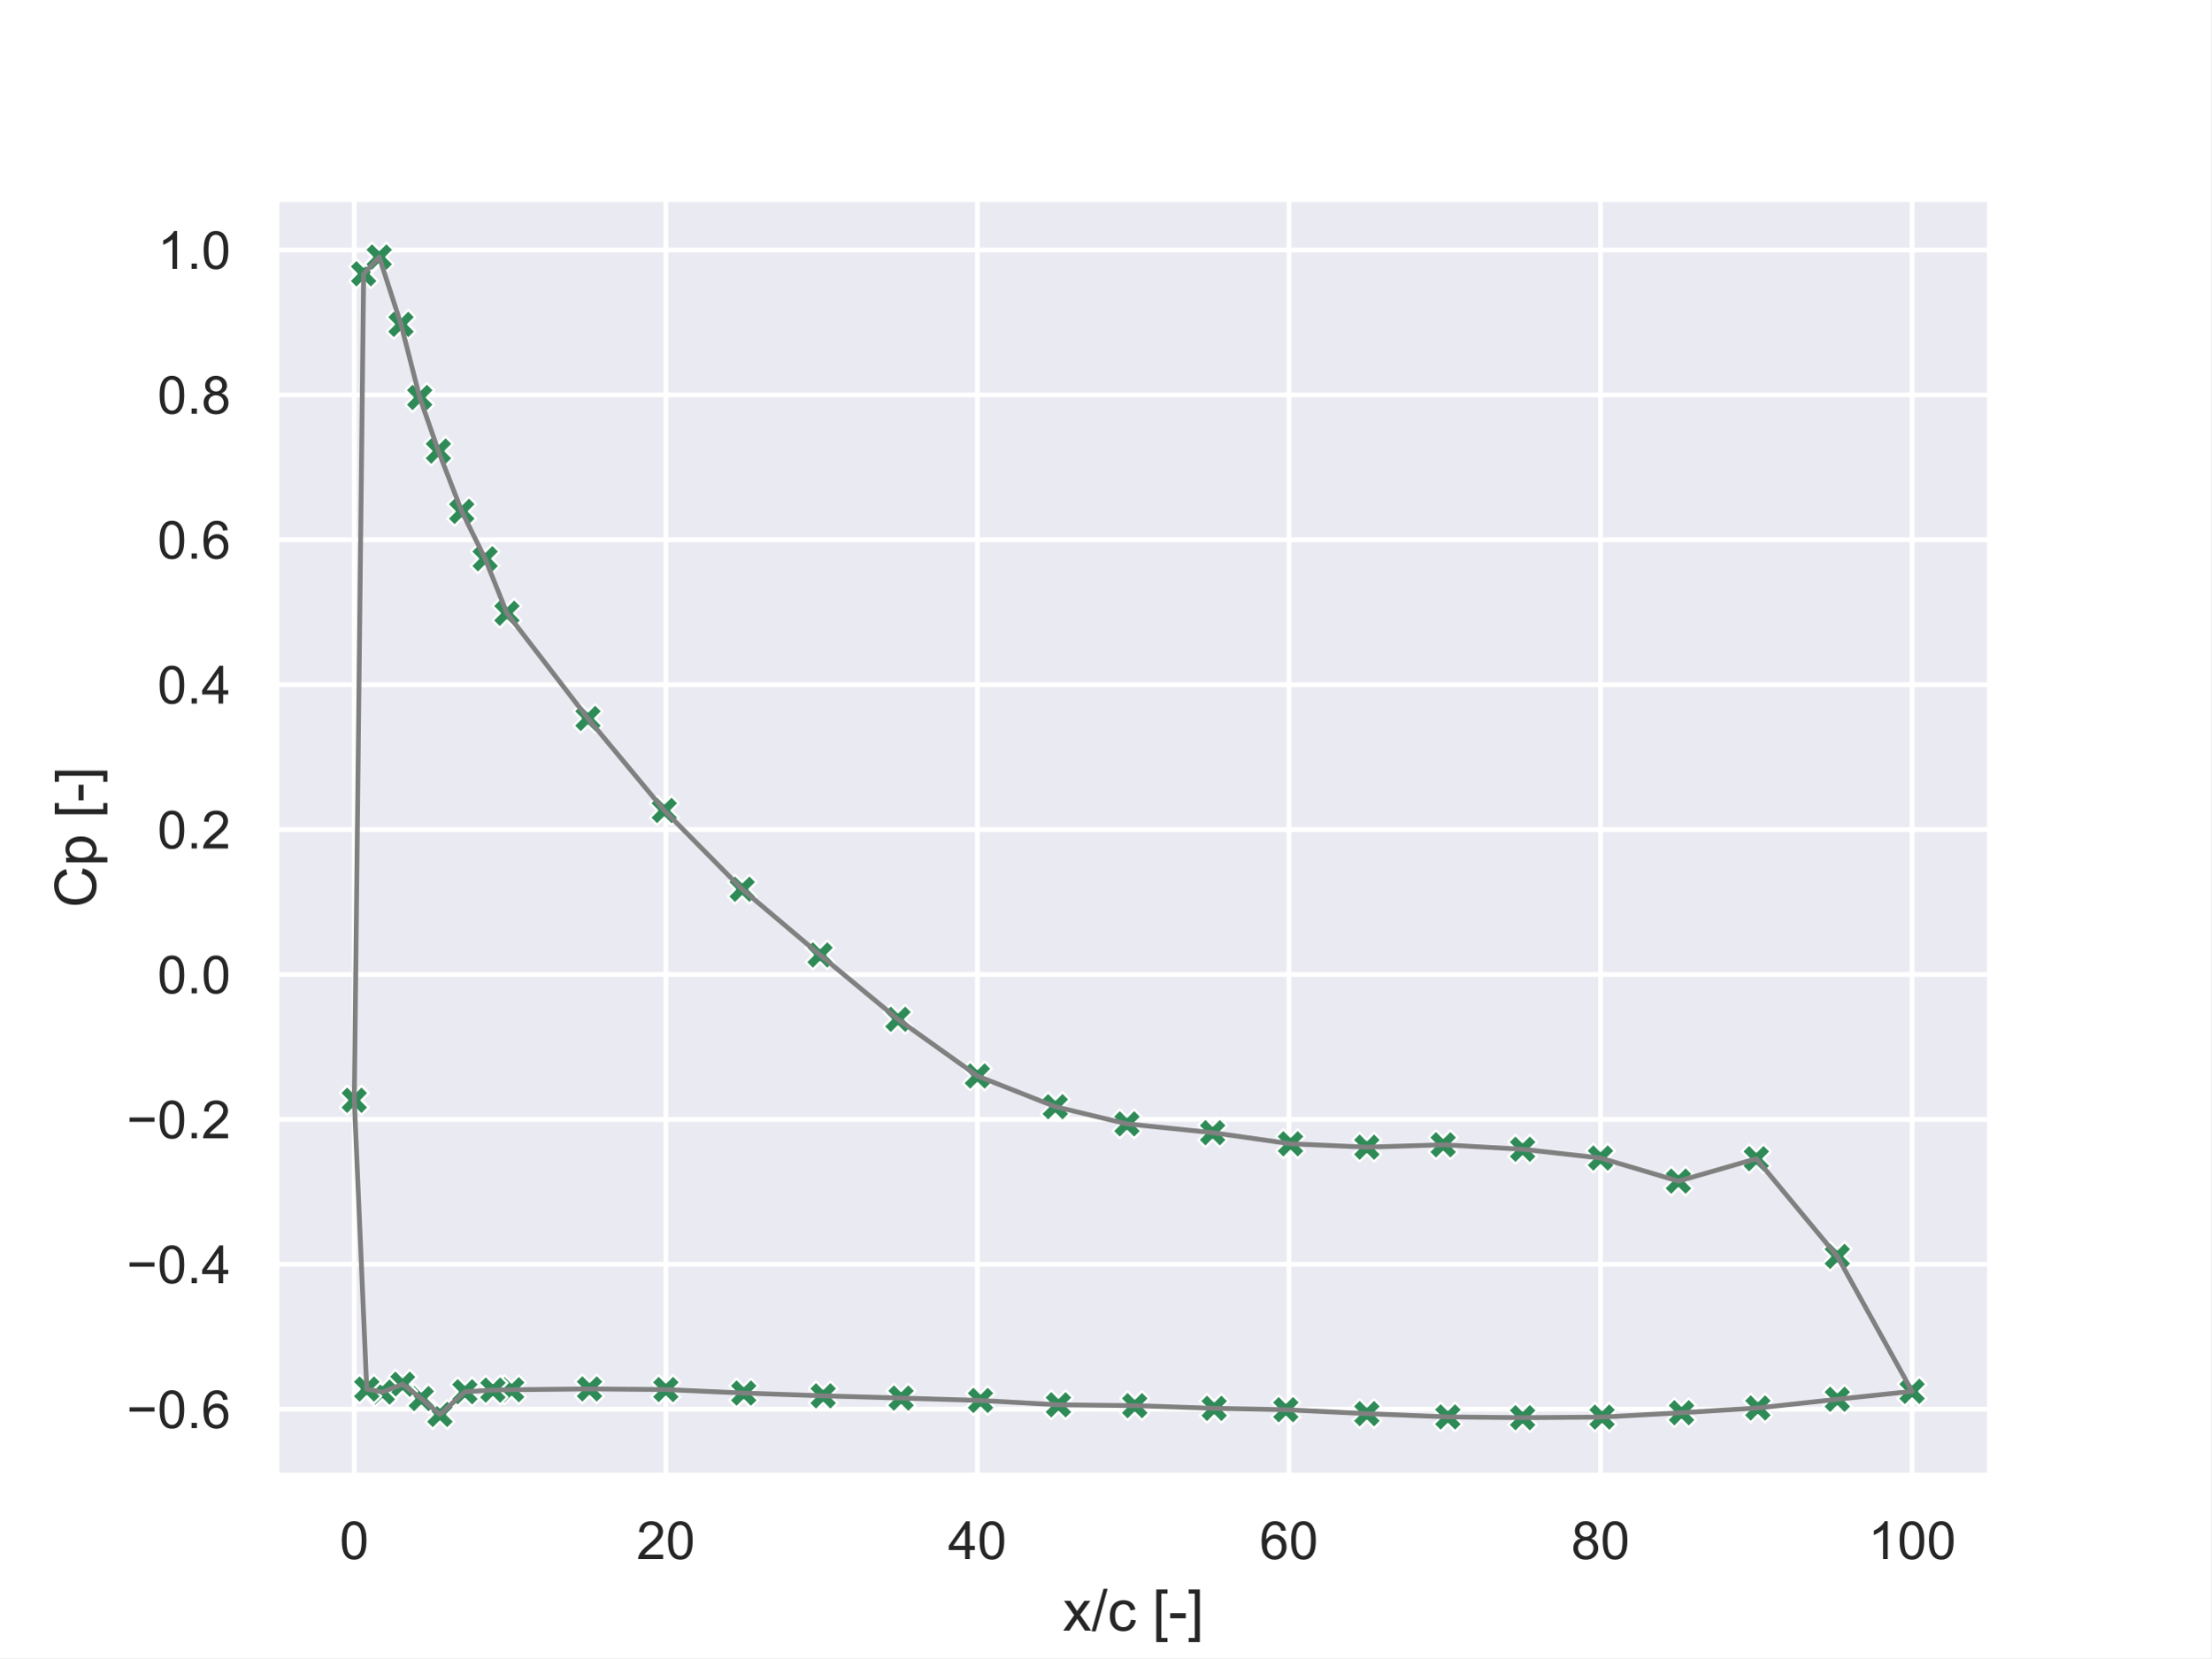
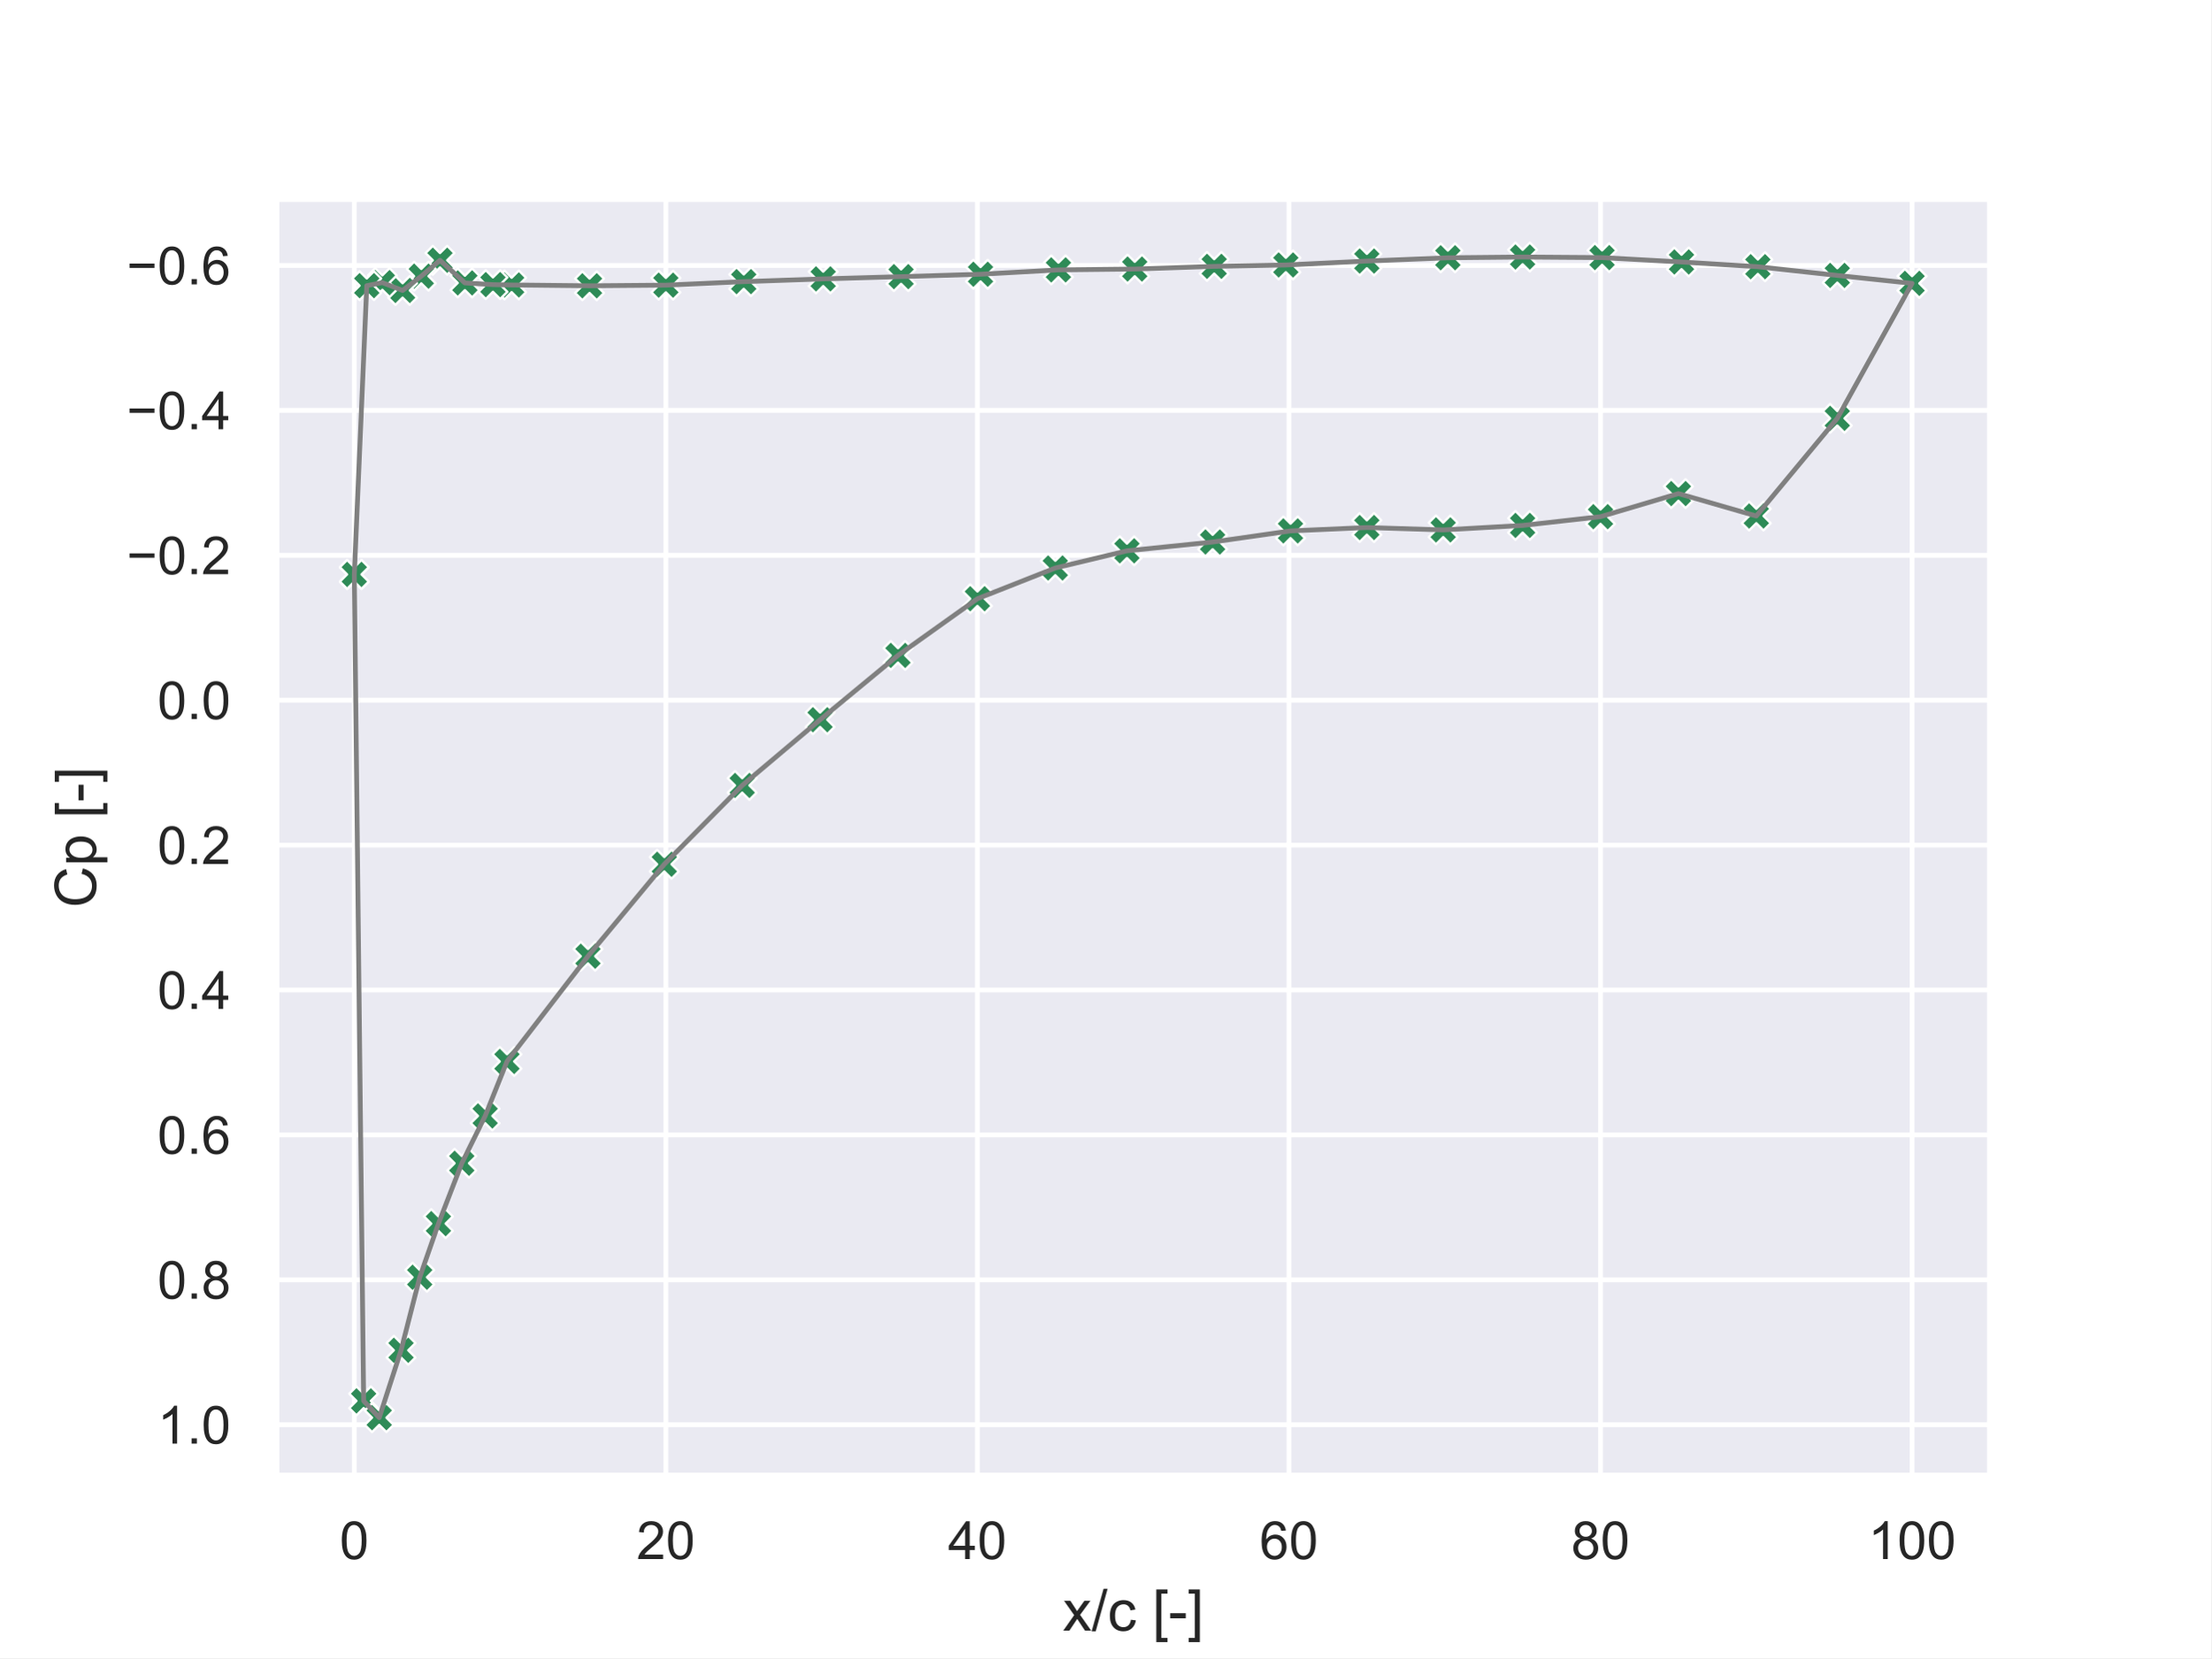
<svg xmlns="http://www.w3.org/2000/svg" xmlns:xlink="http://www.w3.org/1999/xlink" width="460.8pt" height="345.6pt" viewBox="0 0 460.8 345.6" version="1.1">
  <defs>
    <style type="text/css">*{stroke-linejoin: round; stroke-linecap: butt}</style>
  </defs>
  <g id="figure_1">
    <g id="patch_1">
      <path d="M 0 345.6  L 460.8 345.6  L 460.8 0  L 0 0  z " style="fill: #ffffff" />
    </g>
    <g id="axes_1">
      <g id="patch_2">
        <path d="M 57.6 307.584  L 414.72 307.584  L 414.72 41.472  L 57.6 41.472  z " style="fill: #eaeaf2" />
      </g>
      <g id="matplotlib.axis_1">
        <g id="xtick_1">
          <g id="line2d_1">
-             <path d="M 73.833 307.584  L 73.833 41.472  " clip-path="url(#p1a0b386f81)" style="fill: none; stroke: #ffffff; stroke-linecap: round" />
+             <path d="M 73.833 307.584  L 73.833 41.472  " clip-path="url(#pb907791fc3)" style="fill: none; stroke: #ffffff; stroke-linecap: round" />
          </g>
          <g id="text_1">
            <g style="fill: #262626" transform="translate(70.77421 324.9576) scale(0.11 -0.11)">
              <defs>
                <path id="ArialMT-30" d="M 266 2259  Q 266 3072 433 3567  Q 600 4063 929 4331  Q 1259 4600 1759 4600  Q 2128 4600 2406 4451  Q 2684 4303 2865 4023  Q 3047 3744 3150 3342  Q 3253 2941 3253 2259  Q 3253 1453 3087 958  Q 2922 463 2592 192  Q 2263 -78 1759 -78  Q 1097 -78 719 397  Q 266 969 266 2259  z M 844 2259  Q 844 1131 1108 757  Q 1372 384 1759 384  Q 2147 384 2411 759  Q 2675 1134 2675 2259  Q 2675 3391 2411 3762  Q 2147 4134 1753 4134  Q 1366 4134 1134 3806  Q 844 3388 844 2259  z " transform="scale(0.015625)" />
              </defs>
              <use xlink:href="#ArialMT-30" />
            </g>
          </g>
        </g>
        <g id="xtick_2">
          <g id="line2d_2">
-             <path d="M 138.764 307.584  L 138.764 41.472  " clip-path="url(#p1a0b386f81)" style="fill: none; stroke: #ffffff; stroke-linecap: round" />
+             <path d="M 138.764 307.584  L 138.764 41.472  " clip-path="url(#pb907791fc3)" style="fill: none; stroke: #ffffff; stroke-linecap: round" />
          </g>
          <g id="text_2">
            <g style="fill: #262626" transform="translate(132.6466 324.9576) scale(0.11 -0.11)">
              <defs>
                <path id="ArialMT-32" d="M 3222 541  L 3222 0  L 194 0  Q 188 203 259 391  Q 375 700 629 1000  Q 884 1300 1366 1694  Q 2113 2306 2375 2664  Q 2638 3022 2638 3341  Q 2638 3675 2398 3904  Q 2159 4134 1775 4134  Q 1369 4134 1125 3890  Q 881 3647 878 3216  L 300 3275  Q 359 3922 746 4261  Q 1134 4600 1788 4600  Q 2447 4600 2831 4234  Q 3216 3869 3216 3328  Q 3216 3053 3103 2787  Q 2991 2522 2730 2228  Q 2469 1934 1863 1422  Q 1356 997 1212 845  Q 1069 694 975 541  L 3222 541  z " transform="scale(0.015625)" />
              </defs>
              <use xlink:href="#ArialMT-32" />
              <use xlink:href="#ArialMT-30" x="55.615" />
            </g>
          </g>
        </g>
        <g id="xtick_3">
          <g id="line2d_3">
-             <path d="M 203.695 307.584  L 203.695 41.472  " clip-path="url(#p1a0b386f81)" style="fill: none; stroke: #ffffff; stroke-linecap: round" />
+             <path d="M 203.695 307.584  L 203.695 41.472  " clip-path="url(#pb907791fc3)" style="fill: none; stroke: #ffffff; stroke-linecap: round" />
          </g>
          <g id="text_3">
            <g style="fill: #262626" transform="translate(197.5775 324.9576) scale(0.11 -0.11)">
              <defs>
                <path id="ArialMT-34" d="M 2069 0  L 2069 1097  L 81 1097  L 81 1613  L 2172 4581  L 2631 4581  L 2631 1613  L 3250 1613  L 3250 1097  L 2631 1097  L 2631 0  L 2069 0  z M 2069 1613  L 2069 3678  L 634 1613  L 2069 1613  z " transform="scale(0.015625)" />
              </defs>
              <use xlink:href="#ArialMT-34" />
              <use xlink:href="#ArialMT-30" x="55.615" />
            </g>
          </g>
        </g>
        <g id="xtick_4">
          <g id="line2d_4">
-             <path d="M 268.625 307.584  L 268.625 41.472  " clip-path="url(#p1a0b386f81)" style="fill: none; stroke: #ffffff; stroke-linecap: round" />
+             <path d="M 268.625 307.584  L 268.625 41.472  " clip-path="url(#pb907791fc3)" style="fill: none; stroke: #ffffff; stroke-linecap: round" />
          </g>
          <g id="text_4">
            <g style="fill: #262626" transform="translate(262.5084 324.9576) scale(0.11 -0.11)">
              <defs>
                <path id="ArialMT-36" d="M 3184 3459  L 2625 3416  Q 2550 3747 2413 3897  Q 2184 4138 1850 4138  Q 1581 4138 1378 3988  Q 1113 3794 959 3422  Q 806 3050 800 2363  Q 1003 2672 1297 2822  Q 1591 2972 1913 2972  Q 2475 2972 2870 2558  Q 3266 2144 3266 1488  Q 3266 1056 3080 686  Q 2894 316 2569 119  Q 2244 -78 1831 -78  Q 1128 -78 684 439  Q 241 956 241 2144  Q 241 3472 731 4075  Q 1159 4600 1884 4600  Q 2425 4600 2770 4297  Q 3116 3994 3184 3459  z M 888 1484  Q 888 1194 1011 928  Q 1134 663 1356 523  Q 1578 384 1822 384  Q 2178 384 2434 671  Q 2691 959 2691 1453  Q 2691 1928 2437 2201  Q 2184 2475 1800 2475  Q 1419 2475 1153 2201  Q 888 1928 888 1484  z " transform="scale(0.015625)" />
              </defs>
              <use xlink:href="#ArialMT-36" />
              <use xlink:href="#ArialMT-30" x="55.615" />
            </g>
          </g>
        </g>
        <g id="xtick_5">
          <g id="line2d_5">
-             <path d="M 333.556 307.584  L 333.556 41.472  " clip-path="url(#p1a0b386f81)" style="fill: none; stroke: #ffffff; stroke-linecap: round" />
+             <path d="M 333.556 307.584  L 333.556 41.472  " clip-path="url(#pb907791fc3)" style="fill: none; stroke: #ffffff; stroke-linecap: round" />
          </g>
          <g id="text_5">
            <g style="fill: #262626" transform="translate(327.4393 324.9576) scale(0.11 -0.11)">
              <defs>
                <path id="ArialMT-38" d="M 1131 2484  Q 781 2613 612 2850  Q 444 3088 444 3419  Q 444 3919 803 4259  Q 1163 4600 1759 4600  Q 2359 4600 2725 4251  Q 3091 3903 3091 3403  Q 3091 3084 2923 2848  Q 2756 2613 2416 2484  Q 2838 2347 3058 2040  Q 3278 1734 3278 1309  Q 3278 722 2862 322  Q 2447 -78 1769 -78  Q 1091 -78 675 323  Q 259 725 259 1325  Q 259 1772 486 2073  Q 713 2375 1131 2484  z M 1019 3438  Q 1019 3113 1228 2906  Q 1438 2700 1772 2700  Q 2097 2700 2305 2904  Q 2513 3109 2513 3406  Q 2513 3716 2298 3927  Q 2084 4138 1766 4138  Q 1444 4138 1231 3931  Q 1019 3725 1019 3438  z M 838 1322  Q 838 1081 952 856  Q 1066 631 1291 507  Q 1516 384 1775 384  Q 2178 384 2440 643  Q 2703 903 2703 1303  Q 2703 1709 2433 1975  Q 2163 2241 1756 2241  Q 1359 2241 1098 1978  Q 838 1716 838 1322  z " transform="scale(0.015625)" />
              </defs>
              <use xlink:href="#ArialMT-38" />
              <use xlink:href="#ArialMT-30" x="55.615" />
            </g>
          </g>
        </g>
        <g id="xtick_6">
          <g id="line2d_6">
-             <path d="M 398.487 307.584  L 398.487 41.472  " clip-path="url(#p1a0b386f81)" style="fill: none; stroke: #ffffff; stroke-linecap: round" />
+             <path d="M 398.487 307.584  L 398.487 41.472  " clip-path="url(#pb907791fc3)" style="fill: none; stroke: #ffffff; stroke-linecap: round" />
          </g>
          <g id="text_6">
            <g style="fill: #262626" transform="translate(389.3117 324.9576) scale(0.11 -0.11)">
              <defs>
                <path id="ArialMT-31" d="M 2384 0  L 1822 0  L 1822 3584  Q 1619 3391 1289 3197  Q 959 3003 697 2906  L 697 3450  Q 1169 3672 1522 3987  Q 1875 4303 2022 4600  L 2384 4600  L 2384 0  z " transform="scale(0.015625)" />
              </defs>
              <use xlink:href="#ArialMT-31" />
              <use xlink:href="#ArialMT-30" x="55.615" />
              <use xlink:href="#ArialMT-30" x="111.23" />
            </g>
          </g>
        </g>
        <g id="text_7">
          <g style="fill: #262626" transform="translate(221.4947 339.8795) scale(0.12 -0.12)">
            <defs>
              <path id="ArialMT-78" d="M 47 0  L 1259 1725  L 138 3319  L 841 3319  L 1350 2541  Q 1494 2319 1581 2169  Q 1719 2375 1834 2534  L 2394 3319  L 3066 3319  L 1919 1756  L 3153 0  L 2463 0  L 1781 1031  L 1600 1309  L 728 0  L 47 0  z " transform="scale(0.015625)" />
              <path id="ArialMT-2f" d="M 0 -78  L 1328 4659  L 1778 4659  L 453 -78  L 0 -78  z " transform="scale(0.015625)" />
              <path id="ArialMT-63" d="M 2588 1216  L 3141 1144  Q 3050 572 2676 248  Q 2303 -75 1759 -75  Q 1078 -75 664 370  Q 250 816 250 1647  Q 250 2184 428 2587  Q 606 2991 970 3192  Q 1334 3394 1763 3394  Q 2303 3394 2647 3120  Q 2991 2847 3088 2344  L 2541 2259  Q 2463 2594 2264 2762  Q 2066 2931 1784 2931  Q 1359 2931 1093 2626  Q 828 2322 828 1663  Q 828 994 1084 691  Q 1341 388 1753 388  Q 2084 388 2306 591  Q 2528 794 2588 1216  z " transform="scale(0.015625)" />
              <path id="ArialMT-20" transform="scale(0.015625)" />
              <path id="ArialMT-5b" d="M 434 -1272  L 434 4581  L 1675 4581  L 1675 4116  L 997 4116  L 997 -806  L 1675 -806  L 1675 -1272  L 434 -1272  z " transform="scale(0.015625)" />
              <path id="ArialMT-2d" d="M 203 1375  L 203 1941  L 1931 1941  L 1931 1375  L 203 1375  z " transform="scale(0.015625)" />
              <path id="ArialMT-5d" d="M 1363 -1272  L 122 -1272  L 122 -806  L 800 -806  L 800 4116  L 122 4116  L 122 4581  L 1363 4581  L 1363 -1272  z " transform="scale(0.015625)" />
            </defs>
            <use xlink:href="#ArialMT-78" />
            <use xlink:href="#ArialMT-2f" x="50" />
            <use xlink:href="#ArialMT-63" x="77.783" />
            <use xlink:href="#ArialMT-20" x="127.783" />
            <use xlink:href="#ArialMT-5b" x="155.566" />
            <use xlink:href="#ArialMT-2d" x="183.35" />
            <use xlink:href="#ArialMT-5d" x="216.65" />
          </g>
        </g>
      </g>
      <g id="matplotlib.axis_2">
        <g id="ytick_1">
          <g id="line2d_7">
-             <path d="M 57.6 293.726  L 414.72 293.726  " clip-path="url(#p1a0b386f81)" style="fill: none; stroke: #ffffff; stroke-linecap: round" />
+             <path d="M 57.6 55.33  L 414.72 55.33  " clip-path="url(#pb907791fc3)" style="fill: none; stroke: #ffffff; stroke-linecap: round" />
          </g>
          <g id="text_8">
-             <g style="fill: #262626" transform="translate(26.38531 297.6624) scale(0.11 -0.11)">
+             <g style="fill: #262626" transform="translate(26.38531 59.26719) scale(0.11 -0.11)">
              <defs>
                <path id="ArialMT-2212" d="M 3381 1997  L 356 1997  L 356 2522  L 3381 2522  L 3381 1997  z " transform="scale(0.015625)" />
                <path id="ArialMT-2e" d="M 581 0  L 581 641  L 1222 641  L 1222 0  L 581 0  z " transform="scale(0.015625)" />
              </defs>
              <use xlink:href="#ArialMT-2212" />
              <use xlink:href="#ArialMT-30" x="58.398" />
              <use xlink:href="#ArialMT-2e" x="114.014" />
              <use xlink:href="#ArialMT-36" x="141.797" />
            </g>
          </g>
        </g>
        <g id="ytick_2">
          <g id="line2d_8">
-             <path d="M 57.6 263.522  L 414.72 263.522  " clip-path="url(#p1a0b386f81)" style="fill: none; stroke: #ffffff; stroke-linecap: round" />
+             <path d="M 57.6 85.534  L 414.72 85.534  " clip-path="url(#pb907791fc3)" style="fill: none; stroke: #ffffff; stroke-linecap: round" />
          </g>
          <g id="text_9">
-             <g style="fill: #262626" transform="translate(26.38531 267.4587) scale(0.11 -0.11)">
+             <g style="fill: #262626" transform="translate(26.38531 89.47094) scale(0.11 -0.11)">
              <use xlink:href="#ArialMT-2212" />
              <use xlink:href="#ArialMT-30" x="58.398" />
              <use xlink:href="#ArialMT-2e" x="114.014" />
              <use xlink:href="#ArialMT-34" x="141.797" />
            </g>
          </g>
        </g>
        <g id="ytick_3">
          <g id="line2d_9">
-             <path d="M 57.6 233.318  L 414.72 233.318  " clip-path="url(#p1a0b386f81)" style="fill: none; stroke: #ffffff; stroke-linecap: round" />
+             <path d="M 57.6 115.738  L 414.72 115.738  " clip-path="url(#pb907791fc3)" style="fill: none; stroke: #ffffff; stroke-linecap: round" />
          </g>
          <g id="text_10">
-             <g style="fill: #262626" transform="translate(26.38531 237.2549) scale(0.11 -0.11)">
+             <g style="fill: #262626" transform="translate(26.38531 119.6747) scale(0.11 -0.11)">
              <use xlink:href="#ArialMT-2212" />
              <use xlink:href="#ArialMT-30" x="58.398" />
              <use xlink:href="#ArialMT-2e" x="114.014" />
              <use xlink:href="#ArialMT-32" x="141.797" />
            </g>
          </g>
        </g>
        <g id="ytick_4">
          <g id="line2d_10">
-             <path d="M 57.6 203.114  L 414.72 203.114  " clip-path="url(#p1a0b386f81)" style="fill: none; stroke: #ffffff; stroke-linecap: round" />
+             <path d="M 57.6 145.942  L 414.72 145.942  " clip-path="url(#pb907791fc3)" style="fill: none; stroke: #ffffff; stroke-linecap: round" />
          </g>
          <g id="text_11">
-             <g style="fill: #262626" transform="translate(32.81 207.0511) scale(0.11 -0.11)">
+             <g style="fill: #262626" transform="translate(32.81 149.8785) scale(0.11 -0.11)">
              <use xlink:href="#ArialMT-30" />
              <use xlink:href="#ArialMT-2e" x="55.615" />
              <use xlink:href="#ArialMT-30" x="83.398" />
            </g>
          </g>
        </g>
        <g id="ytick_5">
          <g id="line2d_11">
-             <path d="M 57.6 172.911  L 414.72 172.911  " clip-path="url(#p1a0b386f81)" style="fill: none; stroke: #ffffff; stroke-linecap: round" />
+             <path d="M 57.6 176.145  L 414.72 176.145  " clip-path="url(#pb907791fc3)" style="fill: none; stroke: #ffffff; stroke-linecap: round" />
          </g>
          <g id="text_12">
-             <g style="fill: #262626" transform="translate(32.81 176.8474) scale(0.11 -0.11)">
+             <g style="fill: #262626" transform="translate(32.81 180.0822) scale(0.11 -0.11)">
              <use xlink:href="#ArialMT-30" />
              <use xlink:href="#ArialMT-2e" x="55.615" />
              <use xlink:href="#ArialMT-32" x="83.398" />
            </g>
          </g>
        </g>
        <g id="ytick_6">
          <g id="line2d_12">
-             <path d="M 57.6 142.707  L 414.72 142.707  " clip-path="url(#p1a0b386f81)" style="fill: none; stroke: #ffffff; stroke-linecap: round" />
+             <path d="M 57.6 206.349  L 414.72 206.349  " clip-path="url(#pb907791fc3)" style="fill: none; stroke: #ffffff; stroke-linecap: round" />
          </g>
          <g id="text_13">
-             <g style="fill: #262626" transform="translate(32.81 146.6436) scale(0.11 -0.11)">
+             <g style="fill: #262626" transform="translate(32.81 210.286) scale(0.11 -0.11)">
              <use xlink:href="#ArialMT-30" />
              <use xlink:href="#ArialMT-2e" x="55.615" />
              <use xlink:href="#ArialMT-34" x="83.398" />
            </g>
          </g>
        </g>
        <g id="ytick_7">
          <g id="line2d_13">
-             <path d="M 57.6 112.503  L 414.72 112.503  " clip-path="url(#p1a0b386f81)" style="fill: none; stroke: #ffffff; stroke-linecap: round" />
+             <path d="M 57.6 236.553  L 414.72 236.553  " clip-path="url(#pb907791fc3)" style="fill: none; stroke: #ffffff; stroke-linecap: round" />
          </g>
          <g id="text_14">
-             <g style="fill: #262626" transform="translate(32.81 116.4399) scale(0.11 -0.11)">
+             <g style="fill: #262626" transform="translate(32.81 240.4897) scale(0.11 -0.11)">
              <use xlink:href="#ArialMT-30" />
              <use xlink:href="#ArialMT-2e" x="55.615" />
              <use xlink:href="#ArialMT-36" x="83.398" />
            </g>
          </g>
        </g>
        <g id="ytick_8">
          <g id="line2d_14">
-             <path d="M 57.6 82.299  L 414.72 82.299  " clip-path="url(#p1a0b386f81)" style="fill: none; stroke: #ffffff; stroke-linecap: round" />
+             <path d="M 57.6 266.757  L 414.72 266.757  " clip-path="url(#pb907791fc3)" style="fill: none; stroke: #ffffff; stroke-linecap: round" />
          </g>
          <g id="text_15">
-             <g style="fill: #262626" transform="translate(32.81 86.23612) scale(0.11 -0.11)">
+             <g style="fill: #262626" transform="translate(32.81 270.6935) scale(0.11 -0.11)">
              <use xlink:href="#ArialMT-30" />
              <use xlink:href="#ArialMT-2e" x="55.615" />
              <use xlink:href="#ArialMT-38" x="83.398" />
            </g>
          </g>
        </g>
        <g id="ytick_9">
          <g id="line2d_15">
-             <path d="M 57.6 52.096  L 414.72 52.096  " clip-path="url(#p1a0b386f81)" style="fill: none; stroke: #ffffff; stroke-linecap: round" />
+             <path d="M 57.6 296.96  L 414.72 296.96  " clip-path="url(#pb907791fc3)" style="fill: none; stroke: #ffffff; stroke-linecap: round" />
          </g>
          <g id="text_16">
-             <g style="fill: #262626" transform="translate(32.81 56.03236) scale(0.11 -0.11)">
+             <g style="fill: #262626" transform="translate(32.81 300.8972) scale(0.11 -0.11)">
              <use xlink:href="#ArialMT-31" />
              <use xlink:href="#ArialMT-2e" x="55.615" />
              <use xlink:href="#ArialMT-30" x="83.398" />
            </g>
          </g>
        </g>
        <g id="text_17">
          <g style="fill: #262626" transform="translate(20.00031 189.1961) rotate(-90) scale(0.12 -0.12)">
            <defs>
              <path id="ArialMT-43" d="M 3763 1606  L 4369 1453  Q 4178 706 3683 314  Q 3188 -78 2472 -78  Q 1731 -78 1267 223  Q 803 525 561 1097  Q 319 1669 319 2325  Q 319 3041 592 3573  Q 866 4106 1370 4382  Q 1875 4659 2481 4659  Q 3169 4659 3637 4309  Q 4106 3959 4291 3325  L 3694 3184  Q 3534 3684 3231 3912  Q 2928 4141 2469 4141  Q 1941 4141 1586 3887  Q 1231 3634 1087 3207  Q 944 2781 944 2328  Q 944 1744 1114 1308  Q 1284 872 1643 656  Q 2003 441 2422 441  Q 2931 441 3284 734  Q 3638 1028 3763 1606  z " transform="scale(0.015625)" />
              <path id="ArialMT-70" d="M 422 -1272  L 422 3319  L 934 3319  L 934 2888  Q 1116 3141 1344 3267  Q 1572 3394 1897 3394  Q 2322 3394 2647 3175  Q 2972 2956 3137 2557  Q 3303 2159 3303 1684  Q 3303 1175 3120 767  Q 2938 359 2589 142  Q 2241 -75 1856 -75  Q 1575 -75 1351 44  Q 1128 163 984 344  L 984 -1272  L 422 -1272  z M 931 1641  Q 931 1000 1190 694  Q 1450 388 1819 388  Q 2194 388 2461 705  Q 2728 1022 2728 1688  Q 2728 2322 2467 2637  Q 2206 2953 1844 2953  Q 1484 2953 1207 2617  Q 931 2281 931 1641  z " transform="scale(0.015625)" />
            </defs>
            <use xlink:href="#ArialMT-43" />
            <use xlink:href="#ArialMT-70" x="72.217" />
            <use xlink:href="#ArialMT-20" x="127.832" />
            <use xlink:href="#ArialMT-5b" x="155.615" />
            <use xlink:href="#ArialMT-2d" x="183.398" />
            <use xlink:href="#ArialMT-5d" x="216.699" />
          </g>
        </g>
      </g>
      <g id="PathCollection_1">
        <defs>
-           <path id="m5c6c380183" d="M -1.5 3  L 0 1.5  L 1.5 3  L 3 1.5  L 1.5 0  L 3 -1.5  L 1.5 -3  L 0 -1.5  L -1.5 -3  L -3 -1.5  L -1.5 0  L -3 1.5  z " style="stroke: #ffffff; stroke-width: 0.48" />
+           <path id="m064dbefd87" d="M -1.5 3  L 0 1.5  L 1.5 3  L 3 1.5  L 1.5 0  L 3 -1.5  L 1.5 -3  L 0 -1.5  L -1.5 -3  L -3 -1.5  L -1.5 0  L -3 1.5  z " style="stroke: #ffffff; stroke-width: 0.48" />
        </defs>
-         <g clip-path="url(#p1a0b386f81)">
-           <use xlink:href="#m5c6c380183" x="398.487" y="290" style="fill: #2e8b57; stroke: #ffffff; stroke-width: 0.48" />
-           <use xlink:href="#m5c6c380183" x="382.904" y="291.654" style="fill: #2e8b57; stroke: #ffffff; stroke-width: 0.48" />
-           <use xlink:href="#m5c6c380183" x="366.346" y="293.469" style="fill: #2e8b57; stroke: #ffffff; stroke-width: 0.48" />
-           <use xlink:href="#m5c6c380183" x="350.438" y="294.458" style="fill: #2e8b57; stroke: #ffffff; stroke-width: 0.48" />
-           <use xlink:href="#m5c6c380183" x="333.881" y="295.367" style="fill: #2e8b57; stroke: #ffffff; stroke-width: 0.48" />
-           <use xlink:href="#m5c6c380183" x="317.324" y="295.488" style="fill: #2e8b57; stroke: #ffffff; stroke-width: 0.48" />
-           <use xlink:href="#m5c6c380183" x="301.74" y="295.332" style="fill: #2e8b57; stroke: #ffffff; stroke-width: 0.48" />
-           <use xlink:href="#m5c6c380183" x="284.858" y="294.65" style="fill: #2e8b57; stroke: #ffffff; stroke-width: 0.48" />
-           <use xlink:href="#m5c6c380183" x="267.976" y="293.831" style="fill: #2e8b57; stroke: #ffffff; stroke-width: 0.48" />
-           <use xlink:href="#m5c6c380183" x="253.042" y="293.54" style="fill: #2e8b57; stroke: #ffffff; stroke-width: 0.48" />
-           <use xlink:href="#m5c6c380183" x="236.485" y="292.983" style="fill: #2e8b57; stroke: #ffffff; stroke-width: 0.48" />
-           <use xlink:href="#m5c6c380183" x="220.577" y="292.809" style="fill: #2e8b57; stroke: #ffffff; stroke-width: 0.48" />
-           <use xlink:href="#m5c6c380183" x="204.344" y="291.9" style="fill: #2e8b57; stroke: #ffffff; stroke-width: 0.48" />
-           <use xlink:href="#m5c6c380183" x="187.786" y="291.403" style="fill: #2e8b57; stroke: #ffffff; stroke-width: 0.48" />
-           <use xlink:href="#m5c6c380183" x="171.554" y="290.933" style="fill: #2e8b57; stroke: #ffffff; stroke-width: 0.48" />
-           <use xlink:href="#m5c6c380183" x="154.996" y="290.358" style="fill: #2e8b57; stroke: #ffffff; stroke-width: 0.48" />
-           <use xlink:href="#m5c6c380183" x="138.764" y="289.628" style="fill: #2e8b57; stroke: #ffffff; stroke-width: 0.48" />
-           <use xlink:href="#m5c6c380183" x="122.856" y="289.494" style="fill: #2e8b57; stroke: #ffffff; stroke-width: 0.48" />
-           <use xlink:href="#m5c6c380183" x="106.623" y="289.668" style="fill: #2e8b57; stroke: #ffffff; stroke-width: 0.48" />
-           <use xlink:href="#m5c6c380183" x="102.727" y="289.74" style="fill: #2e8b57; stroke: #ffffff; stroke-width: 0.48" />
-           <use xlink:href="#m5c6c380183" x="96.883" y="290.091" style="fill: #2e8b57; stroke: #ffffff; stroke-width: 0.48" />
-           <use xlink:href="#m5c6c380183" x="91.689" y="294.817" style="fill: #2e8b57; stroke: #ffffff; stroke-width: 0.48" />
-           <use xlink:href="#m5c6c380183" x="87.793" y="291.5" style="fill: #2e8b57; stroke: #ffffff; stroke-width: 0.48" />
-           <use xlink:href="#m5c6c380183" x="83.897" y="288.52" style="fill: #2e8b57; stroke: #ffffff; stroke-width: 0.48" />
-           <use xlink:href="#m5c6c380183" x="79.677" y="290.157" style="fill: #2e8b57; stroke: #ffffff; stroke-width: 0.48" />
-           <use xlink:href="#m5c6c380183" x="76.43" y="289.52" style="fill: #2e8b57; stroke: #ffffff; stroke-width: 0.48" />
-           <use xlink:href="#m5c6c380183" x="73.833" y="229.298" style="fill: #2e8b57; stroke: #ffffff; stroke-width: 0.48" />
-           <use xlink:href="#m5c6c380183" x="73.833" y="229.337" style="fill: #2e8b57; stroke: #ffffff; stroke-width: 0.48" />
-           <use xlink:href="#m5c6c380183" x="75.781" y="57.063" style="fill: #2e8b57; stroke: #ffffff; stroke-width: 0.48" />
-           <use xlink:href="#m5c6c380183" x="79.027" y="53.568" style="fill: #2e8b57; stroke: #ffffff; stroke-width: 0.48" />
-           <use xlink:href="#m5c6c380183" x="83.572" y="67.613" style="fill: #2e8b57; stroke: #ffffff; stroke-width: 0.48" />
-           <use xlink:href="#m5c6c380183" x="87.468" y="82.838" style="fill: #2e8b57; stroke: #ffffff; stroke-width: 0.48" />
-           <use xlink:href="#m5c6c380183" x="91.364" y="94.011" style="fill: #2e8b57; stroke: #ffffff; stroke-width: 0.48" />
-           <use xlink:href="#m5c6c380183" x="96.234" y="106.594" style="fill: #2e8b57; stroke: #ffffff; stroke-width: 0.48" />
-           <use xlink:href="#m5c6c380183" x="101.104" y="116.46" style="fill: #2e8b57; stroke: #ffffff; stroke-width: 0.48" />
-           <use xlink:href="#m5c6c380183" x="105.649" y="127.816" style="fill: #2e8b57; stroke: #ffffff; stroke-width: 0.48" />
-           <use xlink:href="#m5c6c380183" x="122.531" y="149.752" style="fill: #2e8b57; stroke: #ffffff; stroke-width: 0.48" />
-           <use xlink:href="#m5c6c380183" x="138.439" y="168.921" style="fill: #2e8b57; stroke: #ffffff; stroke-width: 0.48" />
-           <use xlink:href="#m5c6c380183" x="154.672" y="185.35" style="fill: #2e8b57; stroke: #ffffff; stroke-width: 0.48" />
-           <use xlink:href="#m5c6c380183" x="170.904" y="199.041" style="fill: #2e8b57; stroke: #ffffff; stroke-width: 0.48" />
-           <use xlink:href="#m5c6c380183" x="187.137" y="212.453" style="fill: #2e8b57; stroke: #ffffff; stroke-width: 0.48" />
-           <use xlink:href="#m5c6c380183" x="203.695" y="224.266" style="fill: #2e8b57; stroke: #ffffff; stroke-width: 0.48" />
-           <use xlink:href="#m5c6c380183" x="219.927" y="230.671" style="fill: #2e8b57; stroke: #ffffff; stroke-width: 0.48" />
-           <use xlink:href="#m5c6c380183" x="234.861" y="234.251" style="fill: #2e8b57; stroke: #ffffff; stroke-width: 0.48" />
-           <use xlink:href="#m5c6c380183" x="252.717" y="236.088" style="fill: #2e8b57; stroke: #ffffff; stroke-width: 0.48" />
-           <use xlink:href="#m5c6c380183" x="268.95" y="238.403" style="fill: #2e8b57; stroke: #ffffff; stroke-width: 0.48" />
-           <use xlink:href="#m5c6c380183" x="284.858" y="239.108" style="fill: #2e8b57; stroke: #ffffff; stroke-width: 0.48" />
-           <use xlink:href="#m5c6c380183" x="300.766" y="238.61" style="fill: #2e8b57; stroke: #ffffff; stroke-width: 0.48" />
-           <use xlink:href="#m5c6c380183" x="317.324" y="239.546" style="fill: #2e8b57; stroke: #ffffff; stroke-width: 0.48" />
-           <use xlink:href="#m5c6c380183" x="333.556" y="241.37" style="fill: #2e8b57; stroke: #ffffff; stroke-width: 0.48" />
-           <use xlink:href="#m5c6c380183" x="349.789" y="246.183" style="fill: #2e8b57; stroke: #ffffff; stroke-width: 0.48" />
-           <use xlink:href="#m5c6c380183" x="366.022" y="241.511" style="fill: #2e8b57; stroke: #ffffff; stroke-width: 0.48" />
-           <use xlink:href="#m5c6c380183" x="382.904" y="261.868" style="fill: #2e8b57; stroke: #ffffff; stroke-width: 0.48" />
-           <use xlink:href="#m5c6c380183" x="398.487" y="290" style="fill: #2e8b57; stroke: #ffffff; stroke-width: 0.48" />
+         <g clip-path="url(#pb907791fc3)">
+           <use xlink:href="#m064dbefd87" x="398.487" y="59.056" style="fill: #2e8b57; stroke: #ffffff; stroke-width: 0.48" />
+           <use xlink:href="#m064dbefd87" x="382.904" y="57.402" style="fill: #2e8b57; stroke: #ffffff; stroke-width: 0.48" />
+           <use xlink:href="#m064dbefd87" x="366.346" y="55.587" style="fill: #2e8b57; stroke: #ffffff; stroke-width: 0.48" />
+           <use xlink:href="#m064dbefd87" x="350.438" y="54.598" style="fill: #2e8b57; stroke: #ffffff; stroke-width: 0.48" />
+           <use xlink:href="#m064dbefd87" x="333.881" y="53.689" style="fill: #2e8b57; stroke: #ffffff; stroke-width: 0.48" />
+           <use xlink:href="#m064dbefd87" x="317.324" y="53.568" style="fill: #2e8b57; stroke: #ffffff; stroke-width: 0.48" />
+           <use xlink:href="#m064dbefd87" x="301.74" y="53.724" style="fill: #2e8b57; stroke: #ffffff; stroke-width: 0.48" />
+           <use xlink:href="#m064dbefd87" x="284.858" y="54.406" style="fill: #2e8b57; stroke: #ffffff; stroke-width: 0.48" />
+           <use xlink:href="#m064dbefd87" x="267.976" y="55.225" style="fill: #2e8b57; stroke: #ffffff; stroke-width: 0.48" />
+           <use xlink:href="#m064dbefd87" x="253.042" y="55.516" style="fill: #2e8b57; stroke: #ffffff; stroke-width: 0.48" />
+           <use xlink:href="#m064dbefd87" x="236.485" y="56.073" style="fill: #2e8b57; stroke: #ffffff; stroke-width: 0.48" />
+           <use xlink:href="#m064dbefd87" x="220.577" y="56.247" style="fill: #2e8b57; stroke: #ffffff; stroke-width: 0.48" />
+           <use xlink:href="#m064dbefd87" x="204.344" y="57.156" style="fill: #2e8b57; stroke: #ffffff; stroke-width: 0.48" />
+           <use xlink:href="#m064dbefd87" x="187.786" y="57.653" style="fill: #2e8b57; stroke: #ffffff; stroke-width: 0.48" />
+           <use xlink:href="#m064dbefd87" x="171.554" y="58.123" style="fill: #2e8b57; stroke: #ffffff; stroke-width: 0.48" />
+           <use xlink:href="#m064dbefd87" x="154.996" y="58.698" style="fill: #2e8b57; stroke: #ffffff; stroke-width: 0.48" />
+           <use xlink:href="#m064dbefd87" x="138.764" y="59.428" style="fill: #2e8b57; stroke: #ffffff; stroke-width: 0.48" />
+           <use xlink:href="#m064dbefd87" x="122.856" y="59.562" style="fill: #2e8b57; stroke: #ffffff; stroke-width: 0.48" />
+           <use xlink:href="#m064dbefd87" x="106.623" y="59.388" style="fill: #2e8b57; stroke: #ffffff; stroke-width: 0.48" />
+           <use xlink:href="#m064dbefd87" x="102.727" y="59.316" style="fill: #2e8b57; stroke: #ffffff; stroke-width: 0.48" />
+           <use xlink:href="#m064dbefd87" x="96.883" y="58.965" style="fill: #2e8b57; stroke: #ffffff; stroke-width: 0.48" />
+           <use xlink:href="#m064dbefd87" x="91.689" y="54.239" style="fill: #2e8b57; stroke: #ffffff; stroke-width: 0.48" />
+           <use xlink:href="#m064dbefd87" x="87.793" y="57.556" style="fill: #2e8b57; stroke: #ffffff; stroke-width: 0.48" />
+           <use xlink:href="#m064dbefd87" x="83.897" y="60.536" style="fill: #2e8b57; stroke: #ffffff; stroke-width: 0.48" />
+           <use xlink:href="#m064dbefd87" x="79.677" y="58.899" style="fill: #2e8b57; stroke: #ffffff; stroke-width: 0.48" />
+           <use xlink:href="#m064dbefd87" x="76.43" y="59.536" style="fill: #2e8b57; stroke: #ffffff; stroke-width: 0.48" />
+           <use xlink:href="#m064dbefd87" x="73.833" y="119.758" style="fill: #2e8b57; stroke: #ffffff; stroke-width: 0.48" />
+           <use xlink:href="#m064dbefd87" x="73.833" y="119.719" style="fill: #2e8b57; stroke: #ffffff; stroke-width: 0.48" />
+           <use xlink:href="#m064dbefd87" x="75.781" y="291.993" style="fill: #2e8b57; stroke: #ffffff; stroke-width: 0.48" />
+           <use xlink:href="#m064dbefd87" x="79.027" y="295.488" style="fill: #2e8b57; stroke: #ffffff; stroke-width: 0.48" />
+           <use xlink:href="#m064dbefd87" x="83.572" y="281.443" style="fill: #2e8b57; stroke: #ffffff; stroke-width: 0.48" />
+           <use xlink:href="#m064dbefd87" x="87.468" y="266.218" style="fill: #2e8b57; stroke: #ffffff; stroke-width: 0.48" />
+           <use xlink:href="#m064dbefd87" x="91.364" y="255.045" style="fill: #2e8b57; stroke: #ffffff; stroke-width: 0.48" />
+           <use xlink:href="#m064dbefd87" x="96.234" y="242.462" style="fill: #2e8b57; stroke: #ffffff; stroke-width: 0.48" />
+           <use xlink:href="#m064dbefd87" x="101.104" y="232.596" style="fill: #2e8b57; stroke: #ffffff; stroke-width: 0.48" />
+           <use xlink:href="#m064dbefd87" x="105.649" y="221.24" style="fill: #2e8b57; stroke: #ffffff; stroke-width: 0.48" />
+           <use xlink:href="#m064dbefd87" x="122.531" y="199.304" style="fill: #2e8b57; stroke: #ffffff; stroke-width: 0.48" />
+           <use xlink:href="#m064dbefd87" x="138.439" y="180.135" style="fill: #2e8b57; stroke: #ffffff; stroke-width: 0.48" />
+           <use xlink:href="#m064dbefd87" x="154.672" y="163.706" style="fill: #2e8b57; stroke: #ffffff; stroke-width: 0.48" />
+           <use xlink:href="#m064dbefd87" x="170.904" y="150.015" style="fill: #2e8b57; stroke: #ffffff; stroke-width: 0.48" />
+           <use xlink:href="#m064dbefd87" x="187.137" y="136.603" style="fill: #2e8b57; stroke: #ffffff; stroke-width: 0.48" />
+           <use xlink:href="#m064dbefd87" x="203.695" y="124.79" style="fill: #2e8b57; stroke: #ffffff; stroke-width: 0.48" />
+           <use xlink:href="#m064dbefd87" x="219.927" y="118.385" style="fill: #2e8b57; stroke: #ffffff; stroke-width: 0.48" />
+           <use xlink:href="#m064dbefd87" x="234.861" y="114.805" style="fill: #2e8b57; stroke: #ffffff; stroke-width: 0.48" />
+           <use xlink:href="#m064dbefd87" x="252.717" y="112.968" style="fill: #2e8b57; stroke: #ffffff; stroke-width: 0.48" />
+           <use xlink:href="#m064dbefd87" x="268.95" y="110.653" style="fill: #2e8b57; stroke: #ffffff; stroke-width: 0.48" />
+           <use xlink:href="#m064dbefd87" x="284.858" y="109.948" style="fill: #2e8b57; stroke: #ffffff; stroke-width: 0.48" />
+           <use xlink:href="#m064dbefd87" x="300.766" y="110.446" style="fill: #2e8b57; stroke: #ffffff; stroke-width: 0.48" />
+           <use xlink:href="#m064dbefd87" x="317.324" y="109.51" style="fill: #2e8b57; stroke: #ffffff; stroke-width: 0.48" />
+           <use xlink:href="#m064dbefd87" x="333.556" y="107.686" style="fill: #2e8b57; stroke: #ffffff; stroke-width: 0.48" />
+           <use xlink:href="#m064dbefd87" x="349.789" y="102.873" style="fill: #2e8b57; stroke: #ffffff; stroke-width: 0.48" />
+           <use xlink:href="#m064dbefd87" x="366.022" y="107.545" style="fill: #2e8b57; stroke: #ffffff; stroke-width: 0.48" />
+           <use xlink:href="#m064dbefd87" x="382.904" y="87.188" style="fill: #2e8b57; stroke: #ffffff; stroke-width: 0.48" />
+           <use xlink:href="#m064dbefd87" x="398.487" y="59.056" style="fill: #2e8b57; stroke: #ffffff; stroke-width: 0.48" />
        </g>
      </g>
      <g id="line2d_16">
-         <path d="M 398.487 290  L 382.904 291.654  L 366.346 293.469  L 350.438 294.458  L 333.881 295.367  L 317.324 295.488  L 301.74 295.332  L 284.858 294.65  L 267.976 293.831  L 253.042 293.54  L 236.485 292.983  L 220.577 292.809  L 204.344 291.9  L 187.786 291.403  L 171.554 290.933  L 154.996 290.358  L 138.764 289.628  L 122.856 289.494  L 106.623 289.668  L 102.727 289.74  L 96.883 290.091  L 91.689 294.817  L 87.793 291.5  L 83.897 288.52  L 79.677 290.157  L 76.43 289.52  L 73.833 229.298  L 73.833 229.337  L 75.781 57.063  L 79.027 53.568  L 83.572 67.613  L 87.468 82.838  L 91.364 94.011  L 96.234 106.594  L 101.104 116.46  L 105.649 127.816  L 122.531 149.752  L 138.439 168.921  L 154.672 185.35  L 170.904 199.041  L 187.137 212.453  L 203.695 224.266  L 219.927 230.671  L 234.861 234.251  L 252.717 236.088  L 268.95 238.403  L 284.858 239.108  L 300.766 238.61  L 317.324 239.546  L 333.556 241.37  L 349.789 246.183  L 366.022 241.511  L 382.904 261.868  L 398.487 290  " clip-path="url(#p1a0b386f81)" style="fill: none; stroke: #808080; stroke-linecap: round" />
+         <path d="M 398.487 59.056  L 382.904 57.402  L 366.346 55.587  L 350.438 54.598  L 333.881 53.689  L 317.324 53.568  L 301.74 53.724  L 284.858 54.406  L 267.976 55.225  L 253.042 55.516  L 236.485 56.073  L 220.577 56.247  L 204.344 57.156  L 187.786 57.653  L 171.554 58.123  L 154.996 58.698  L 138.764 59.428  L 122.856 59.562  L 106.623 59.388  L 102.727 59.316  L 96.883 58.965  L 91.689 54.239  L 87.793 57.556  L 83.897 60.536  L 79.677 58.899  L 76.43 59.536  L 73.833 119.758  L 73.833 119.719  L 75.781 291.993  L 79.027 295.488  L 83.572 281.443  L 87.468 266.218  L 91.364 255.045  L 96.234 242.462  L 101.104 232.596  L 105.649 221.24  L 122.531 199.304  L 138.439 180.135  L 154.672 163.706  L 170.904 150.015  L 187.137 136.603  L 203.695 124.79  L 219.927 118.385  L 234.861 114.805  L 252.717 112.968  L 268.95 110.653  L 284.858 109.948  L 300.766 110.446  L 317.324 109.51  L 333.556 107.686  L 349.789 102.873  L 366.022 107.545  L 382.904 87.188  L 398.487 59.056  " clip-path="url(#pb907791fc3)" style="fill: none; stroke: #808080; stroke-linecap: round" />
      </g>
      <g id="patch_3">
        <path d="M 57.6 307.584  L 57.6 41.472  " style="fill: none; stroke: #ffffff; stroke-width: 1.25; stroke-linejoin: miter; stroke-linecap: square" />
      </g>
      <g id="patch_4">
        <path d="M 414.72 307.584  L 414.72 41.472  " style="fill: none; stroke: #ffffff; stroke-width: 1.25; stroke-linejoin: miter; stroke-linecap: square" />
      </g>
      <g id="patch_5">
        <path d="M 57.6 307.584  L 414.72 307.584  " style="fill: none; stroke: #ffffff; stroke-width: 1.25; stroke-linejoin: miter; stroke-linecap: square" />
      </g>
      <g id="patch_6">
        <path d="M 57.6 41.472  L 414.72 41.472  " style="fill: none; stroke: #ffffff; stroke-width: 1.25; stroke-linejoin: miter; stroke-linecap: square" />
      </g>
    </g>
  </g>
  <defs>
-     <clipPath id="p1a0b386f81">
+     <clipPath id="pb907791fc3">
      <rect x="57.6" y="41.472" width="357.12" height="266.112" />
    </clipPath>
  </defs>
</svg>
